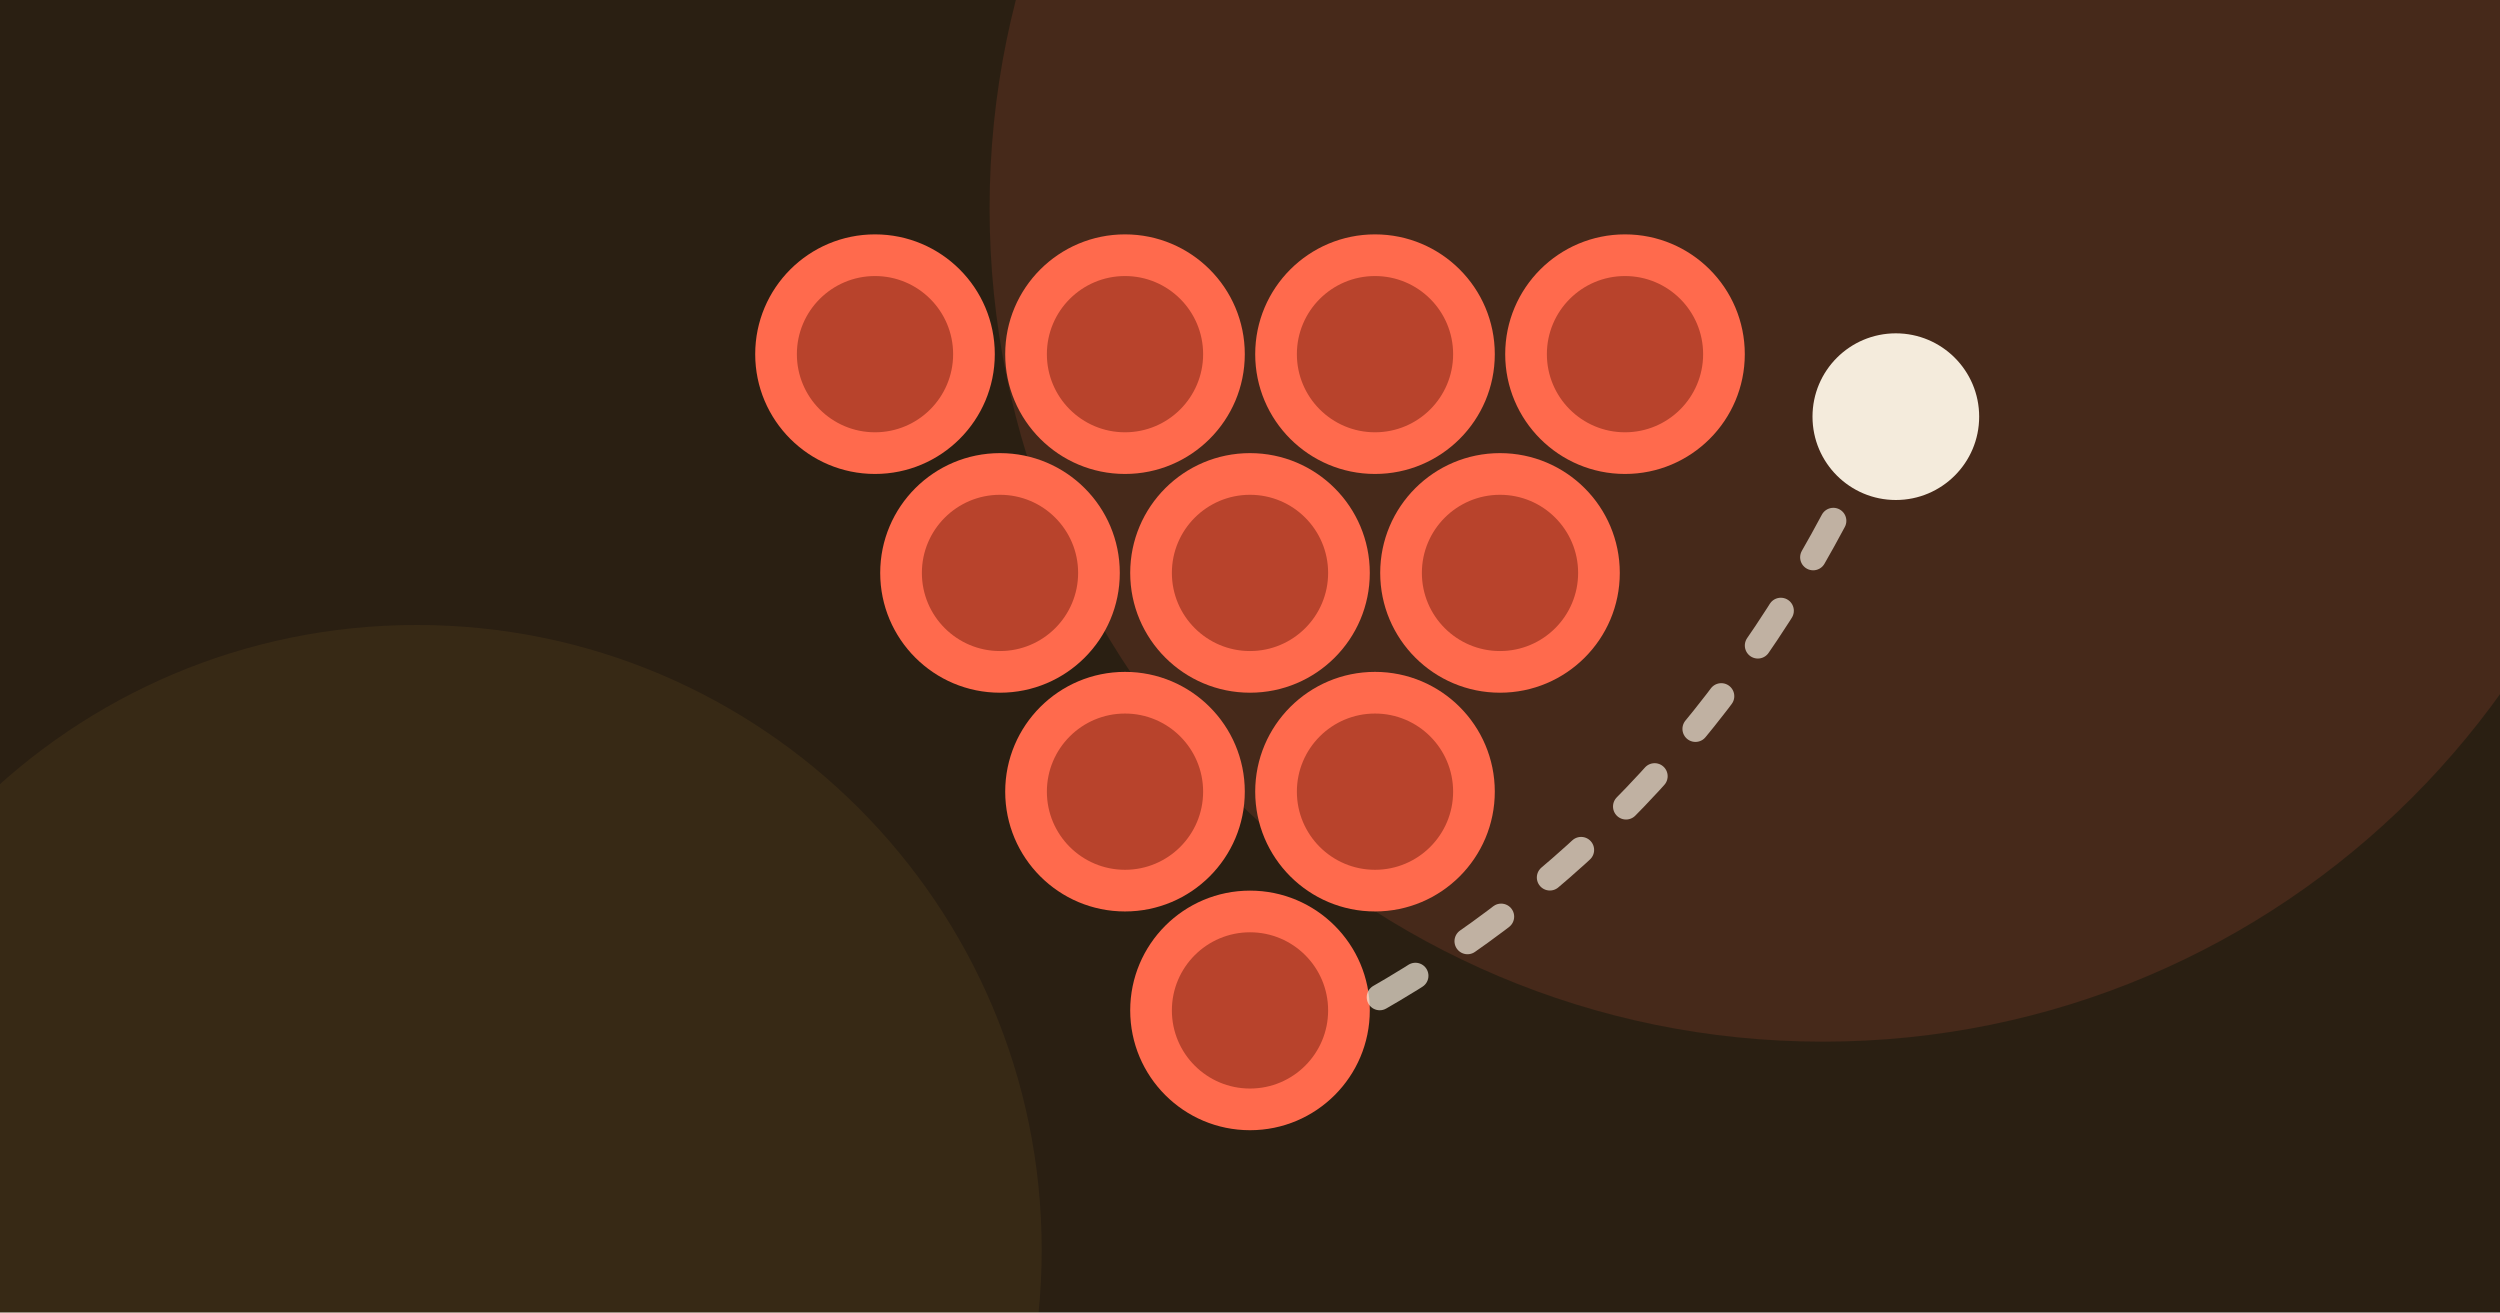
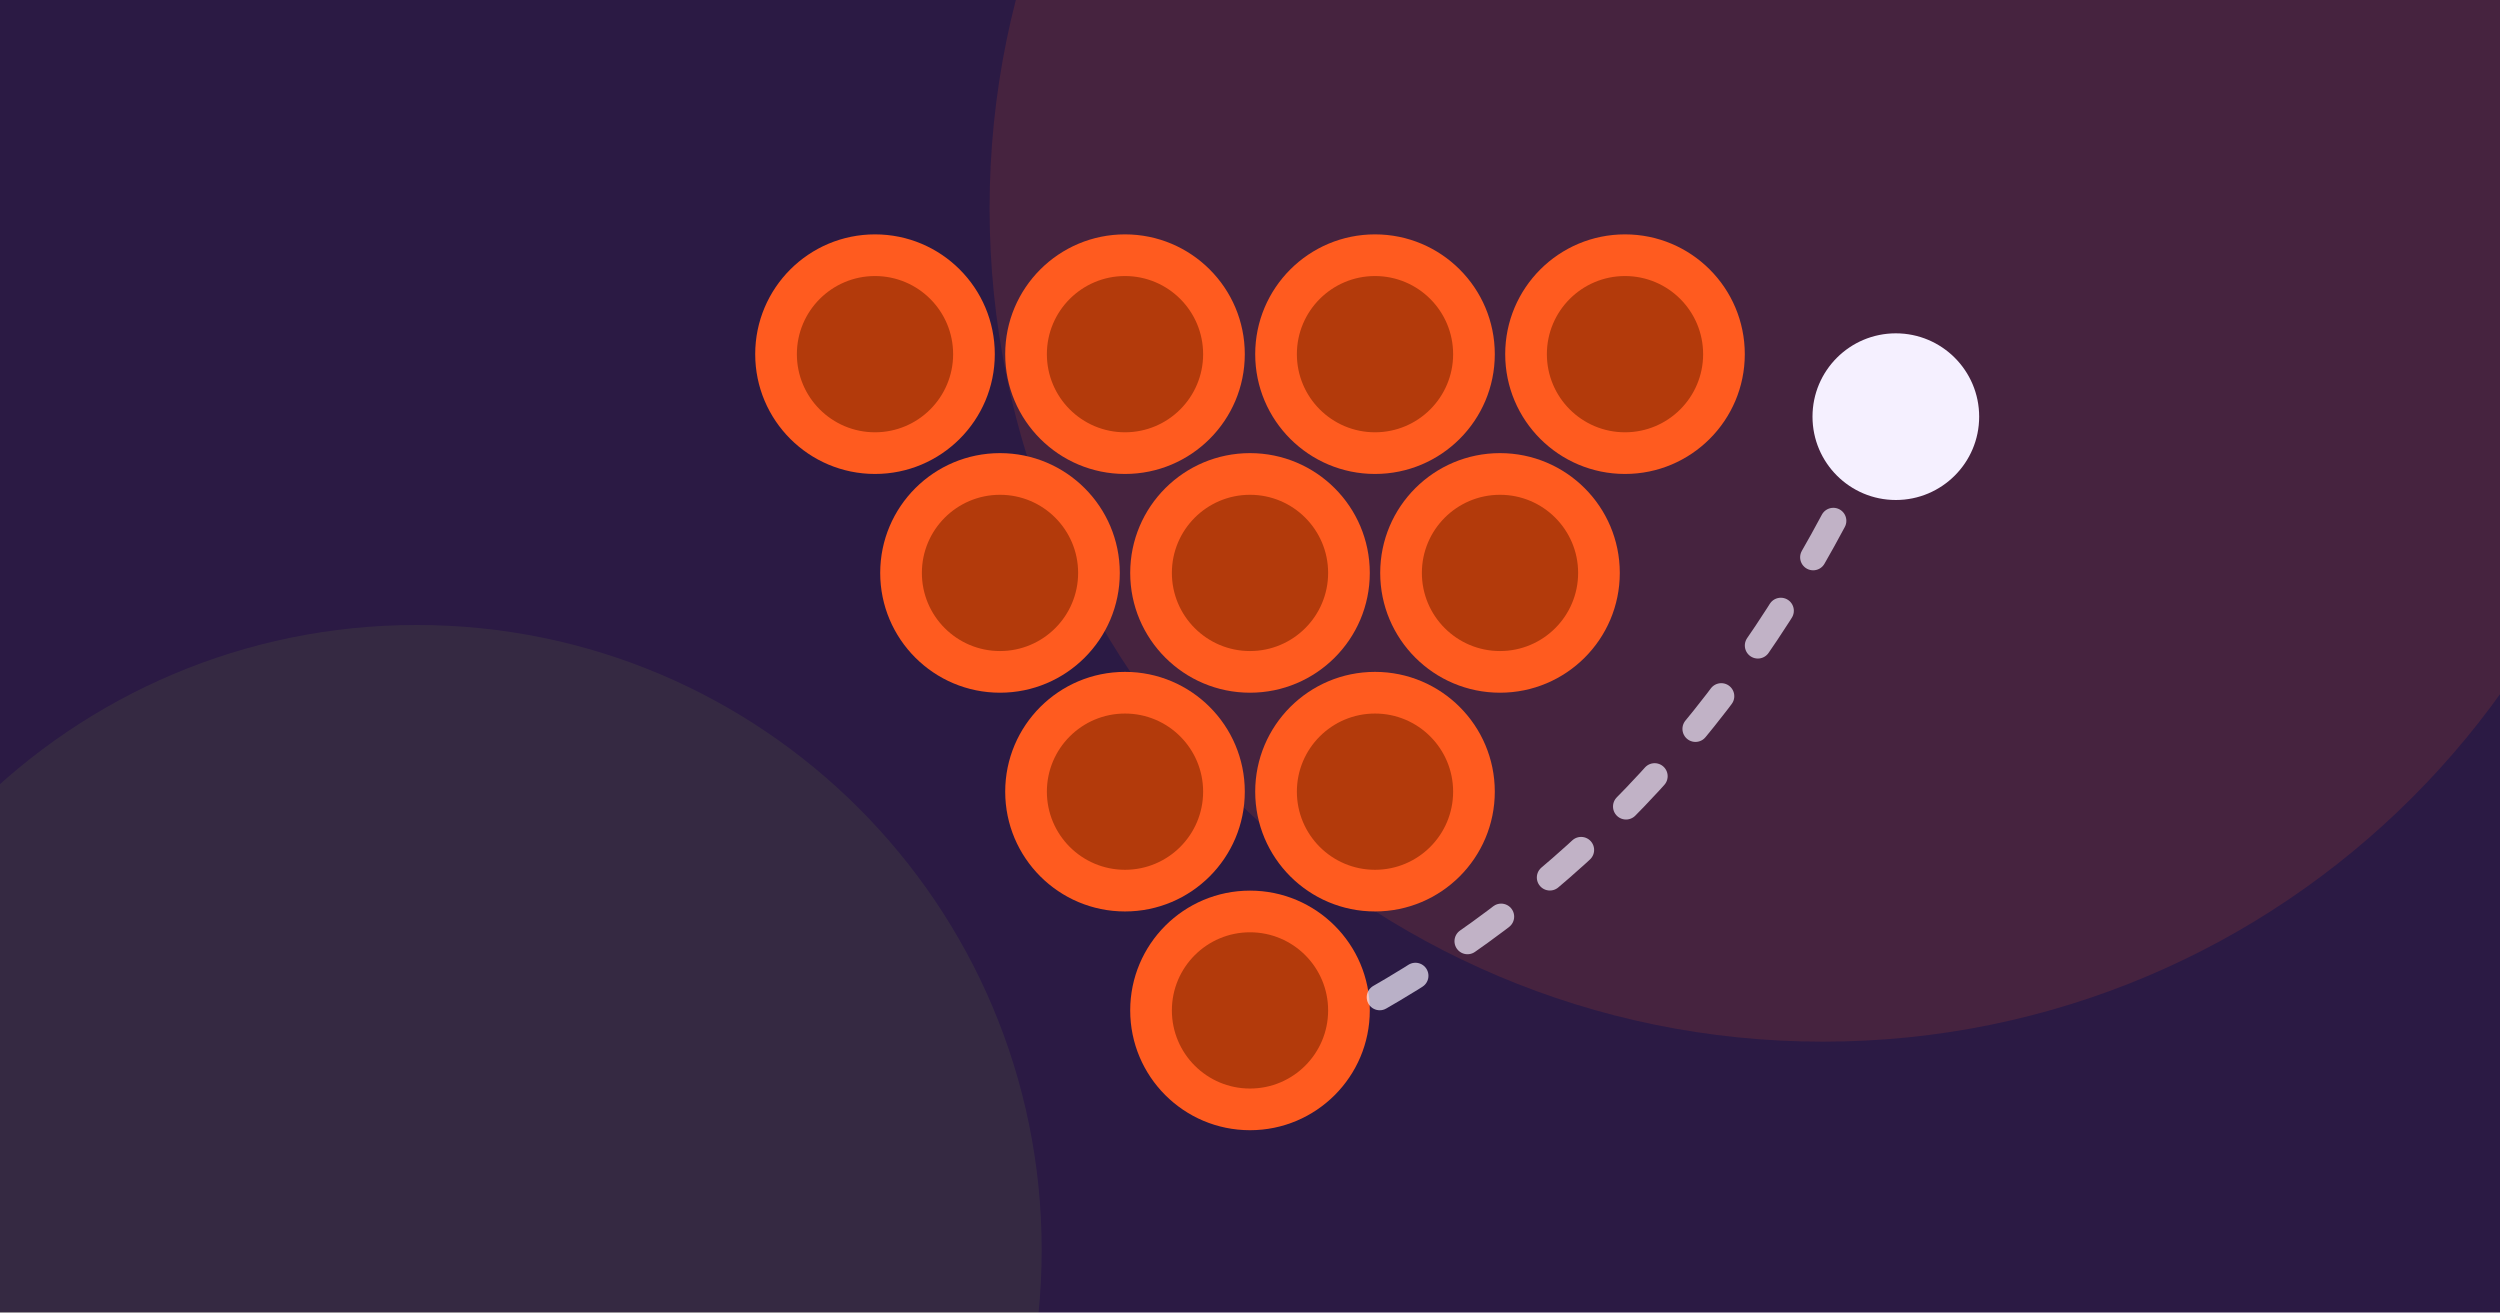
<svg xmlns="http://www.w3.org/2000/svg" viewBox="0 0 240 126" width="240" height="126">
-   <rect width="240" height="126" fill="#2a1f12" />
-   <circle cx="175" cy="20" r="80" fill="#ff6a4d" opacity=".13" />
-   <circle cx="40" cy="120" r="60" fill="#f4b740" opacity=".07" />
-   <circle cx="84" cy="34" r="11.5" fill="#ff6a4d" />
-   <circle cx="84" cy="34" r="7.5" fill="#b8432c" />
-   <circle cx="108" cy="34" r="11.5" fill="#ff6a4d" />
-   <circle cx="108" cy="34" r="7.5" fill="#b8432c" />
-   <circle cx="132" cy="34" r="11.5" fill="#ff6a4d" />
-   <circle cx="132" cy="34" r="7.5" fill="#b8432c" />
-   <circle cx="156" cy="34" r="11.5" fill="#ff6a4d" />
-   <circle cx="156" cy="34" r="7.5" fill="#b8432c" />
-   <circle cx="96" cy="55" r="11.5" fill="#ff6a4d" />
-   <circle cx="96" cy="55" r="7.5" fill="#b8432c" />
-   <circle cx="120" cy="55" r="11.5" fill="#ff6a4d" />
-   <circle cx="120" cy="55" r="7.5" fill="#b8432c" />
-   <circle cx="144" cy="55" r="11.5" fill="#ff6a4d" />
-   <circle cx="144" cy="55" r="7.5" fill="#b8432c" />
-   <circle cx="108" cy="76" r="11.5" fill="#ff6a4d" />
-   <circle cx="108" cy="76" r="7.5" fill="#b8432c" />
-   <circle cx="132" cy="76" r="11.5" fill="#ff6a4d" />
-   <circle cx="132" cy="76" r="7.5" fill="#b8432c" />
-   <circle cx="120" cy="97" r="11.5" fill="#ff6a4d" />
-   <circle cx="120" cy="97" r="7.5" fill="#b8432c" />
-   <circle cx="182" cy="40" r="8" fill="#f4ebdc" />
-   <path d="M176 50 Q160 80 132 96" fill="none" stroke="#f4ebdc" stroke-width="2.5" stroke-dasharray="4 6" stroke-linecap="round" opacity=".7" />
+   <rect width="240" height="126" fill="#2B1A44" />
+   <circle cx="175" cy="20" r="80" fill="#FF5B1F" opacity=".13" />
+   <circle cx="40" cy="120" r="60" fill="#C8FF2E" opacity=".07" />
+   <circle cx="84" cy="34" r="11.5" fill="#FF5B1F" />
+   <circle cx="84" cy="34" r="7.5" fill="#B33A0B" />
+   <circle cx="108" cy="34" r="11.5" fill="#FF5B1F" />
+   <circle cx="108" cy="34" r="7.5" fill="#B33A0B" />
+   <circle cx="132" cy="34" r="11.5" fill="#FF5B1F" />
+   <circle cx="132" cy="34" r="7.5" fill="#B33A0B" />
+   <circle cx="156" cy="34" r="11.5" fill="#FF5B1F" />
+   <circle cx="156" cy="34" r="7.5" fill="#B33A0B" />
+   <circle cx="96" cy="55" r="11.5" fill="#FF5B1F" />
+   <circle cx="96" cy="55" r="7.5" fill="#B33A0B" />
+   <circle cx="120" cy="55" r="11.5" fill="#FF5B1F" />
+   <circle cx="120" cy="55" r="7.5" fill="#B33A0B" />
+   <circle cx="144" cy="55" r="11.5" fill="#FF5B1F" />
+   <circle cx="144" cy="55" r="7.5" fill="#B33A0B" />
+   <circle cx="108" cy="76" r="11.5" fill="#FF5B1F" />
+   <circle cx="108" cy="76" r="7.5" fill="#B33A0B" />
+   <circle cx="132" cy="76" r="11.5" fill="#FF5B1F" />
+   <circle cx="132" cy="76" r="7.5" fill="#B33A0B" />
+   <circle cx="120" cy="97" r="11.5" fill="#FF5B1F" />
+   <circle cx="120" cy="97" r="7.5" fill="#B33A0B" />
+   <circle cx="182" cy="40" r="8" fill="#F5F0FF" />
+   <path d="M176 50 Q160 80 132 96" fill="none" stroke="#F5F0FF" stroke-width="2.5" stroke-dasharray="4 6" stroke-linecap="round" opacity=".7" />
</svg>
